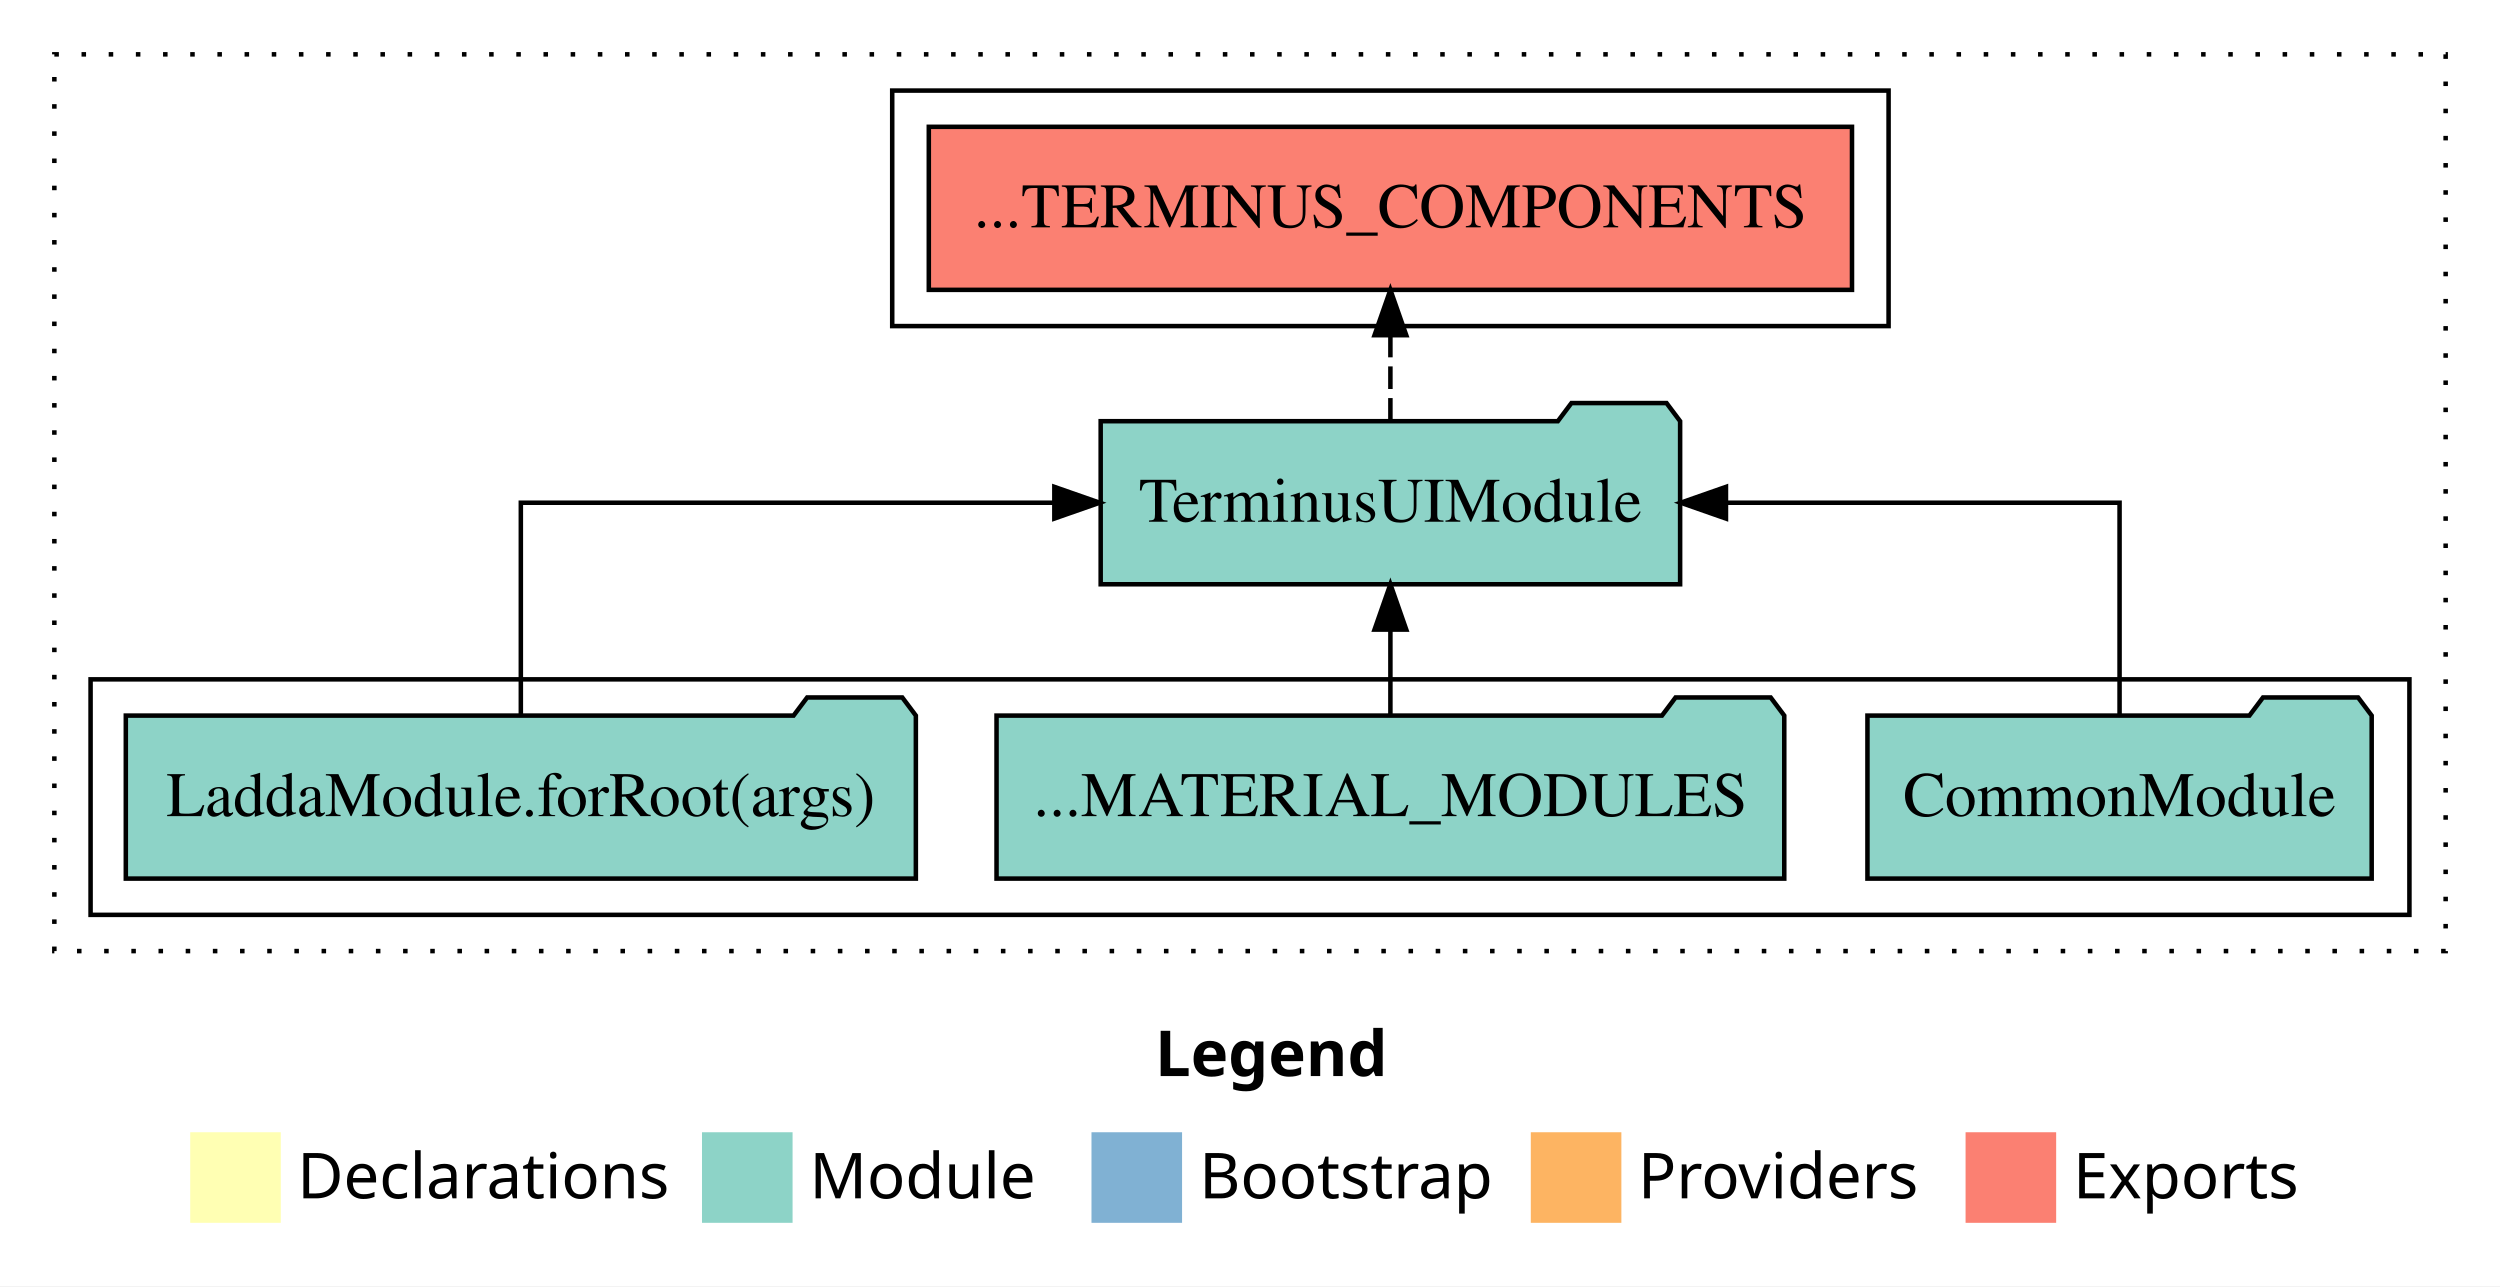
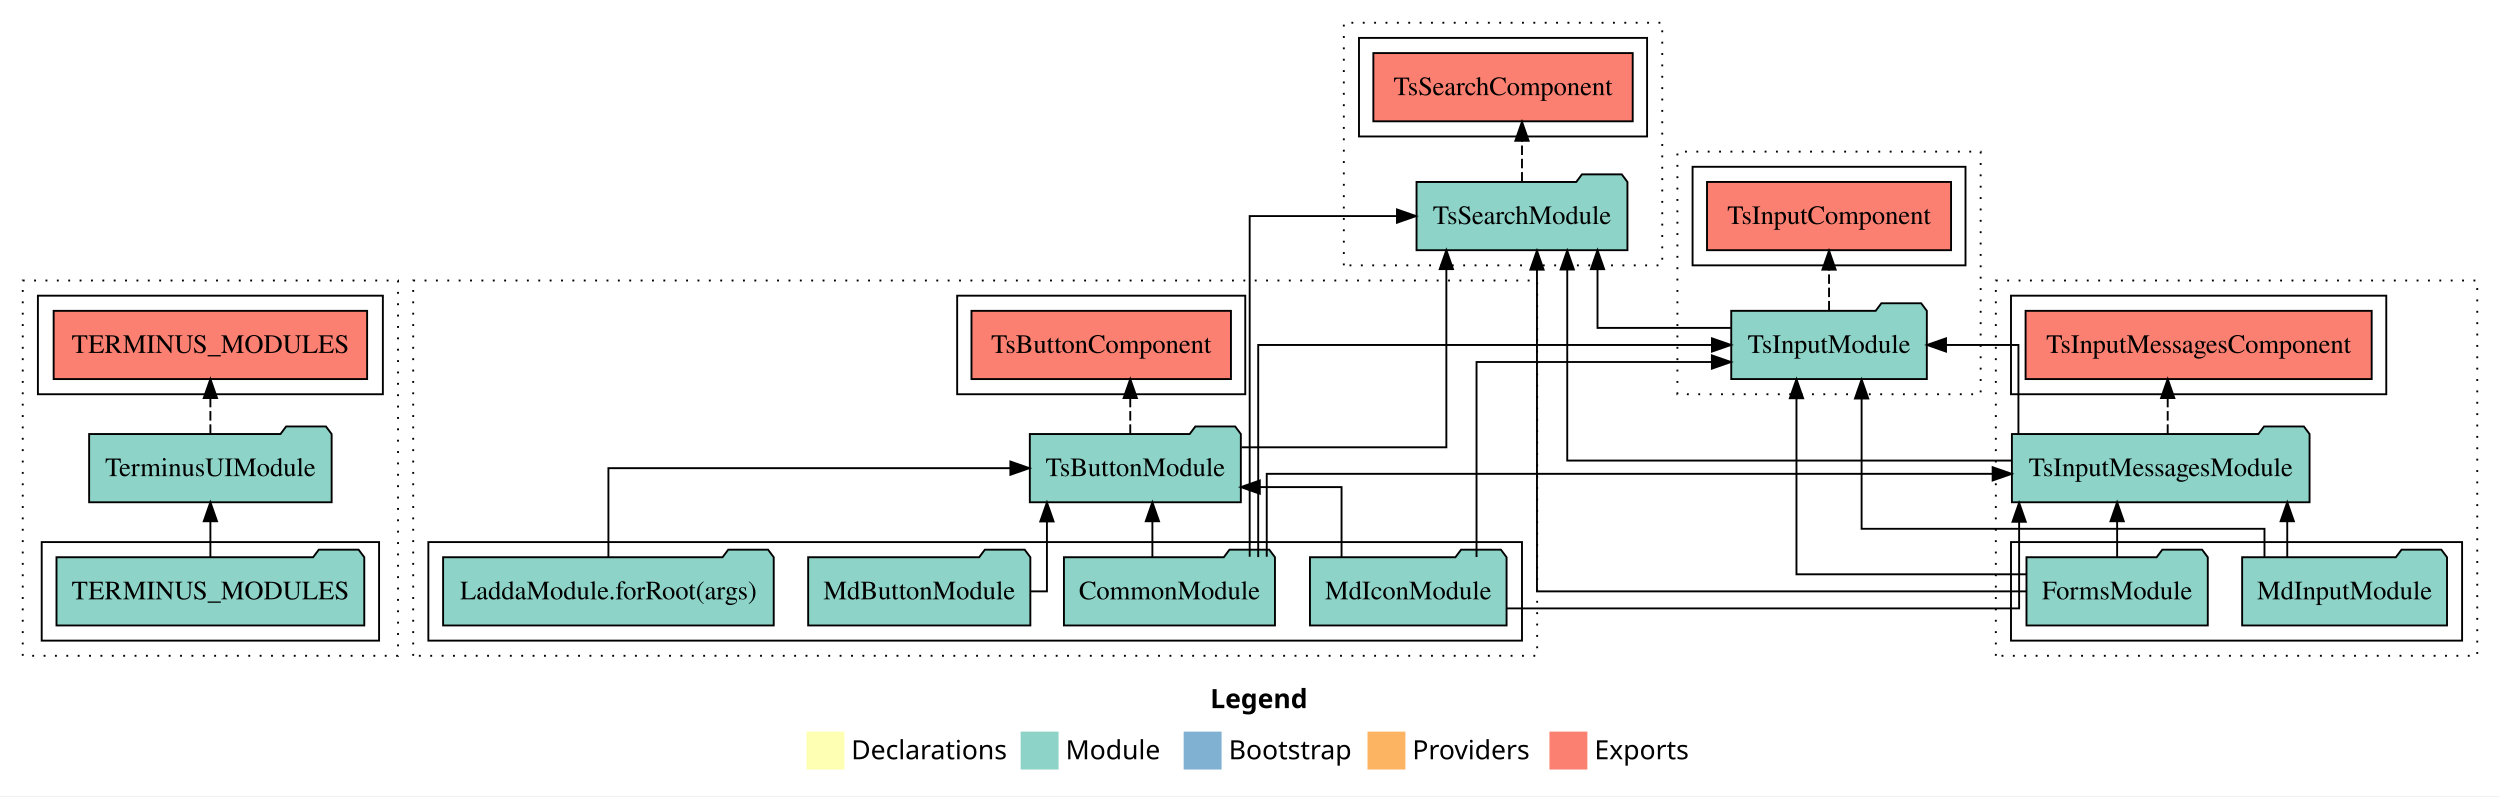
- <svg xmlns="http://www.w3.org/2000/svg" width="552pt" height="284pt" viewBox="0.00 0.00 552.00 284.00">
-   <g id="graph0" class="graph" transform="scale(1 1) rotate(0) translate(4 280)">
-     <polygon fill="#ffffff" stroke="transparent" points="-4,4 -4,-280 548,-280 548,4 -4,4" />
-     <text text-anchor="start" x="251.009" y="-42.4" font-family="sans-serif" font-weight="bold" font-size="14.00" fill="#000000">Legend</text>
-     <polygon fill="#ffffb3" stroke="transparent" points="38,-10 38,-30 58,-30 58,-10 38,-10" />
-     <text text-anchor="start" x="61.629" y="-15.4" font-family="sans-serif" font-size="14.00" fill="#000000">  Declarations</text>
-     <polygon fill="#8dd3c7" stroke="transparent" points="151,-10 151,-30 171,-30 171,-10 151,-10" />
-     <text text-anchor="start" x="174.725" y="-15.4" font-family="sans-serif" font-size="14.00" fill="#000000">  Module</text>
-     <polygon fill="#80b1d3" stroke="transparent" points="237,-10 237,-30 257,-30 257,-10 237,-10" />
-     <text text-anchor="start" x="260.781" y="-15.4" font-family="sans-serif" font-size="14.00" fill="#000000">  Bootstrap</text>
-     <polygon fill="#fdb462" stroke="transparent" points="334,-10 334,-30 354,-30 354,-10 334,-10" />
-     <text text-anchor="start" x="357.673" y="-15.4" font-family="sans-serif" font-size="14.00" fill="#000000">  Providers</text>
-     <polygon fill="#fb8072" stroke="transparent" points="430,-10 430,-30 450,-30 450,-10 430,-10" />
-     <text text-anchor="start" x="453.726" y="-15.4" font-family="sans-serif" font-size="14.00" fill="#000000">  Exports</text>
+ <svg xmlns="http://www.w3.org/2000/svg" width="1319pt" height="420pt" viewBox="0.00 0.00 1319.00 420.00">
+   <g id="graph0" class="graph" transform="scale(1 1) rotate(0) translate(4 416)">
+     <polygon fill="#ffffff" stroke="transparent" points="-4,4 -4,-416 1315,-416 1315,4 -4,4" />
+     <text text-anchor="start" x="634.509" y="-42.4" font-family="sans-serif" font-weight="bold" font-size="14.00" fill="#000000">Legend</text>
+     <polygon fill="#ffffb3" stroke="transparent" points="421.5,-10 421.5,-30 441.5,-30 441.5,-10 421.5,-10" />
+     <text text-anchor="start" x="445.129" y="-15.4" font-family="sans-serif" font-size="14.00" fill="#000000">  Declarations</text>
+     <polygon fill="#8dd3c7" stroke="transparent" points="534.5,-10 534.5,-30 554.5,-30 554.5,-10 534.5,-10" />
+     <text text-anchor="start" x="558.225" y="-15.4" font-family="sans-serif" font-size="14.00" fill="#000000">  Module</text>
+     <polygon fill="#80b1d3" stroke="transparent" points="620.5,-10 620.5,-30 640.5,-30 640.5,-10 620.5,-10" />
+     <text text-anchor="start" x="644.281" y="-15.4" font-family="sans-serif" font-size="14.00" fill="#000000">  Bootstrap</text>
+     <polygon fill="#fdb462" stroke="transparent" points="717.5,-10 717.5,-30 737.5,-30 737.5,-10 717.5,-10" />
+     <text text-anchor="start" x="741.173" y="-15.4" font-family="sans-serif" font-size="14.00" fill="#000000">  Providers</text>
+     <polygon fill="#fb8072" stroke="transparent" points="813.5,-10 813.5,-30 833.5,-30 833.5,-10 813.5,-10" />
+     <text text-anchor="start" x="837.226" y="-15.4" font-family="sans-serif" font-size="14.00" fill="#000000">  Exports</text>
    <g id="clust1" class="cluster">
-       <polygon fill="none" stroke="#000000" stroke-dasharray="1,5" points="8,-70 8,-268 536,-268 536,-70 8,-70" />
+       <polygon fill="none" stroke="#000000" stroke-dasharray="1,5" points="8,-70 8,-268 206,-268 206,-70 8,-70" />
    </g>
    <g id="clust3" class="cluster">
-       <polygon fill="none" stroke="#000000" points="16,-78 16,-130 528,-130 528,-78 16,-78" />
+       <polygon fill="none" stroke="#000000" points="18,-78 18,-130 196,-130 196,-78 18,-78" />
    </g>
    <g id="clust4" class="cluster">
-       <polygon fill="none" stroke="#000000" points="193,-208 193,-260 413,-260 413,-208 193,-208" />
+       <polygon fill="none" stroke="#000000" points="16,-208 16,-260 198,-260 198,-208 16,-208" />
+     </g>
+     <g id="clust7" class="cluster">
+       <polygon fill="none" stroke="#000000" stroke-dasharray="1,5" points="214,-70 214,-268 807,-268 807,-70 214,-70" />
+     </g>
+     <g id="clust9" class="cluster">
+       <polygon fill="none" stroke="#000000" points="222,-78 222,-130 799,-130 799,-78 222,-78" />
+     </g>
+     <g id="clust10" class="cluster">
+       <polygon fill="none" stroke="#000000" points="501,-208 501,-260 653,-260 653,-208 501,-208" />
+     </g>
+     <g id="clust13" class="cluster">
+       <polygon fill="none" stroke="#000000" stroke-dasharray="1,5" points="1049,-70 1049,-268 1303,-268 1303,-70 1049,-70" />
+     </g>
+     <g id="clust15" class="cluster">
+       <polygon fill="none" stroke="#000000" points="1057,-78 1057,-130 1295,-130 1295,-78 1057,-78" />
+     </g>
+     <g id="clust16" class="cluster">
+       <polygon fill="none" stroke="#000000" points="1057,-208 1057,-260 1255,-260 1255,-208 1057,-208" />
+     </g>
+     <g id="clust19" class="cluster">
+       <polygon fill="none" stroke="#000000" stroke-dasharray="1,5" points="881,-208 881,-336 1041,-336 1041,-208 881,-208" />
+     </g>
+     <g id="clust22" class="cluster">
+       <polygon fill="none" stroke="#000000" points="889,-276 889,-328 1033,-328 1033,-276 889,-276" />
+     </g>
+     <g id="clust25" class="cluster">
+       <polygon fill="none" stroke="#000000" stroke-dasharray="1,5" points="705,-276 705,-404 873,-404 873,-276 705,-276" />
+     </g>
+     <g id="clust28" class="cluster">
+       <polygon fill="none" stroke="#000000" points="713,-344 713,-396 865,-396 865,-344 713,-344" />
    </g>
    <g id="node1" class="node">
-       <polygon fill="#8dd3c7" stroke="#000000" points="519.668,-122 516.668,-126 495.668,-126 492.668,-122 408.332,-122 408.332,-86 519.668,-86 519.668,-122" />
-       <text text-anchor="middle" x="464" y="-99.8" font-family="Times,serif" font-size="14.00" fill="#000000">CommonModule</text>
+       <polygon fill="#8dd3c7" stroke="#000000" points="188.195,-122 185.195,-126 164.195,-126 161.195,-122 25.805,-122 25.805,-86 188.195,-86 188.195,-122" />
+       <text text-anchor="middle" x="107" y="-99.8" font-family="Times,serif" font-size="14.00" fill="#000000">TERMINUS_MODULES</text>
+     </g>
+     <g id="node2" class="node">
+       <polygon fill="#8dd3c7" stroke="#000000" points="170.971,-187 167.971,-191 146.971,-191 143.971,-187 43.029,-187 43.029,-151 170.971,-151 170.971,-187" />
+       <text text-anchor="middle" x="107" y="-164.8" font-family="Times,serif" font-size="14.00" fill="#000000">TerminusUIModule</text>
+     </g>
+     <g id="edge1" class="edge">
+       <path fill="none" stroke="#000000" d="M107,-122.106C107,-122.106 107,-140.991 107,-140.991" />
+       <polygon fill="#000000" stroke="#000000" points="103.5,-140.991 107,-150.991 110.5,-140.991 103.5,-140.991" />
+     </g>
+     <g id="node3" class="node">
+       <polygon fill="#fb8072" stroke="#000000" points="189.695,-252 24.305,-252 24.305,-216 189.695,-216 189.695,-252" />
+       <text text-anchor="middle" x="107" y="-229.8" font-family="Times,serif" font-size="14.00" fill="#000000">TERMINUS_MODULES </text>
+     </g>
+     <g id="edge2" class="edge">
+       <path fill="none" stroke="#000000" stroke-dasharray="5,2" d="M107,-187.106C107,-187.106 107,-205.991 107,-205.991" />
+       <polygon fill="#000000" stroke="#000000" points="103.5,-205.991 107,-215.991 110.5,-205.991 103.5,-205.991" />
    </g>
    <g id="node4" class="node">
-       <polygon fill="#8dd3c7" stroke="#000000" points="366.971,-187 363.971,-191 342.971,-191 339.971,-187 239.029,-187 239.029,-151 366.971,-151 366.971,-187" />
-       <text text-anchor="middle" x="303" y="-164.8" font-family="Times,serif" font-size="14.00" fill="#000000">TerminusUIModule</text>
-     </g>
-     <g id="edge1" class="edge">
-       <path fill="none" stroke="#000000" d="M464,-122.106C464,-141.339 464,-169 464,-169 464,-169 377.094,-169 377.094,-169" />
-       <polygon fill="#000000" stroke="#000000" points="377.094,-165.5 367.094,-169 377.094,-172.5 377.094,-165.5" />
-     </g>
-     <g id="node2" class="node">
-       <polygon fill="#8dd3c7" stroke="#000000" points="389.966,-122 386.966,-126 365.966,-126 362.966,-122 216.034,-122 216.034,-86 389.966,-86 389.966,-122" />
-       <text text-anchor="middle" x="303" y="-99.8" font-family="Times,serif" font-size="14.00" fill="#000000">...MATERIAL_MODULES</text>
-     </g>
-     <g id="edge2" class="edge">
-       <path fill="none" stroke="#000000" d="M303,-122.106C303,-122.106 303,-140.991 303,-140.991" />
-       <polygon fill="#000000" stroke="#000000" points="299.5,-140.991 303,-150.991 306.5,-140.991 299.5,-140.991" />
-     </g>
-     <g id="node3" class="node">
-       <polygon fill="#8dd3c7" stroke="#000000" points="198.221,-122 195.221,-126 174.221,-126 171.221,-122 23.779,-122 23.779,-86 198.221,-86 198.221,-122" />
-       <text text-anchor="middle" x="111" y="-99.8" font-family="Times,serif" font-size="14.00" fill="#000000">LaddaModule.forRoot(args)</text>
+       <polygon fill="#8dd3c7" stroke="#000000" points="668.668,-122 665.668,-126 644.668,-126 641.668,-122 557.332,-122 557.332,-86 668.668,-86 668.668,-122" />
+       <text text-anchor="middle" x="613" y="-99.8" font-family="Times,serif" font-size="14.00" fill="#000000">CommonModule</text>
+     </g>
+     <g id="node8" class="node">
+       <polygon fill="#8dd3c7" stroke="#000000" points="650.665,-187 647.665,-191 626.665,-191 623.665,-187 539.335,-187 539.335,-151 650.665,-151 650.665,-187" />
+       <text text-anchor="middle" x="595" y="-164.8" font-family="Times,serif" font-size="14.00" fill="#000000">TsButtonModule</text>
    </g>
    <g id="edge3" class="edge">
-       <path fill="none" stroke="#000000" d="M111,-122.106C111,-141.339 111,-169 111,-169 111,-169 228.8,-169 228.8,-169" />
-       <polygon fill="#000000" stroke="#000000" points="228.8,-172.5 238.8,-169 228.8,-165.5 228.8,-172.5" />
+       <path fill="none" stroke="#000000" d="M603.999,-122.106C603.999,-122.106 603.999,-140.991 603.999,-140.991" />
+       <polygon fill="#000000" stroke="#000000" points="600.499,-140.991 603.999,-150.991 607.499,-140.991 600.499,-140.991" />
+     </g>
+     <g id="node12" class="node">
+       <polygon fill="#8dd3c7" stroke="#000000" points="1214.521,-187 1211.521,-191 1190.521,-191 1187.521,-187 1057.479,-187 1057.479,-151 1214.521,-151 1214.521,-187" />
+       <text text-anchor="middle" x="1136" y="-164.8" font-family="Times,serif" font-size="14.00" fill="#000000">TsInputMessagesModule</text>
+     </g>
+     <g id="edge8" class="edge">
+       <path fill="none" stroke="#000000" d="M664.333,-122.267C664.333,-140.555 664.333,-166 664.333,-166 664.333,-166 1047.319,-166 1047.319,-166" />
+       <polygon fill="#000000" stroke="#000000" points="1047.319,-169.5 1057.319,-166 1047.319,-162.5 1047.319,-169.5" />
+     </g>
+     <g id="node14" class="node">
+       <polygon fill="#8dd3c7" stroke="#000000" points="1012.598,-252 1009.598,-256 988.598,-256 985.598,-252 909.402,-252 909.402,-216 1012.598,-216 1012.598,-252" />
+       <text text-anchor="middle" x="961" y="-229.8" font-family="Times,serif" font-size="14.00" fill="#000000">TsInputModule</text>
+     </g>
+     <g id="edge13" class="edge">
+       <path fill="none" stroke="#000000" d="M659.833,-122.076C659.833,-157.796 659.833,-234 659.833,-234 659.833,-234 899.228,-234 899.228,-234" />
+       <polygon fill="#000000" stroke="#000000" points="899.228,-237.5 909.228,-234 899.227,-230.5 899.228,-237.5" />
+     </g>
+     <g id="node16" class="node">
+       <polygon fill="#8dd3c7" stroke="#000000" points="854.635,-320 851.635,-324 830.635,-324 827.635,-320 743.365,-320 743.365,-284 854.635,-284 854.635,-320" />
+       <text text-anchor="middle" x="799" y="-297.8" font-family="Times,serif" font-size="14.00" fill="#000000">TsSearchModule</text>
+     </g>
+     <g id="edge19" class="edge">
+       <path fill="none" stroke="#000000" d="M655.333,-122.272C655.333,-171.289 655.333,-302 655.333,-302 655.333,-302 733.043,-302 733.043,-302" />
+       <polygon fill="#000000" stroke="#000000" points="733.043,-305.5 743.043,-302 733.043,-298.5 733.043,-305.5" />
    </g>
    <g id="node5" class="node">
-       <polygon fill="#fb8072" stroke="#000000" points="404.921,-252 201.079,-252 201.079,-216 404.921,-216 404.921,-252" />
-       <text text-anchor="middle" x="303" y="-229.8" font-family="Times,serif" font-size="14.00" fill="#000000">...TERMINUS_COMPONENTS </text>
+       <polygon fill="#8dd3c7" stroke="#000000" points="404.221,-122 401.221,-126 380.221,-126 377.221,-122 229.779,-122 229.779,-86 404.221,-86 404.221,-122" />
+       <text text-anchor="middle" x="317" y="-99.8" font-family="Times,serif" font-size="14.00" fill="#000000">LaddaModule.forRoot(args)</text>
    </g>
    <g id="edge4" class="edge">
-       <path fill="none" stroke="#000000" stroke-dasharray="5,2" d="M303,-187.106C303,-187.106 303,-205.991 303,-205.991" />
-       <polygon fill="#000000" stroke="#000000" points="299.5,-205.991 303,-215.991 306.5,-205.991 299.5,-205.991" />
+       <path fill="none" stroke="#000000" d="M317,-122.106C317,-141.339 317,-169 317,-169 317,-169 529.077,-169 529.077,-169" />
+       <polygon fill="#000000" stroke="#000000" points="529.077,-172.5 539.077,-169 529.077,-165.5 529.077,-172.5" />
+     </g>
+     <g id="node6" class="node">
+       <polygon fill="#8dd3c7" stroke="#000000" points="539.612,-122 536.612,-126 515.612,-126 512.612,-122 422.388,-122 422.388,-86 539.612,-86 539.612,-122" />
+       <text text-anchor="middle" x="481" y="-99.8" font-family="Times,serif" font-size="14.00" fill="#000000">MdButtonModule</text>
+     </g>
+     <g id="edge5" class="edge">
+       <path fill="none" stroke="#000000" d="M539.83,-104C545.022,-104 548.361,-104 548.361,-104 548.361,-104 548.361,-140.894 548.361,-140.894" />
+       <polygon fill="#000000" stroke="#000000" points="544.861,-140.894 548.361,-150.894 551.861,-140.894 544.861,-140.894" />
+     </g>
+     <g id="node7" class="node">
+       <polygon fill="#8dd3c7" stroke="#000000" points="790.87,-122 787.87,-126 766.87,-126 763.87,-122 687.13,-122 687.13,-86 790.87,-86 790.87,-122" />
+       <text text-anchor="middle" x="739" y="-99.8" font-family="Times,serif" font-size="14.00" fill="#000000">MdIconModule</text>
+     </g>
+     <g id="edge6" class="edge">
+       <path fill="none" stroke="#000000" d="M703.803,-122.009C703.803,-138.049 703.803,-159 703.803,-159 703.803,-159 660.677,-159 660.677,-159" />
+       <polygon fill="#000000" stroke="#000000" points="660.677,-155.5 650.677,-159 660.677,-162.5 660.677,-155.5" />
+     </g>
+     <g id="edge11" class="edge">
+       <path fill="none" stroke="#000000" d="M791.139,-95C882.354,-95 1061.288,-95 1061.288,-95 1061.288,-95 1061.288,-140.708 1061.288,-140.708" />
+       <polygon fill="#000000" stroke="#000000" points="1057.788,-140.708 1061.288,-150.708 1064.788,-140.708 1057.788,-140.708" />
+     </g>
+     <g id="edge16" class="edge">
+       <path fill="none" stroke="#000000" d="M775.018,-122.115C775.018,-155.87 775.018,-225 775.018,-225 775.018,-225 899.193,-225 899.193,-225" />
+       <polygon fill="#000000" stroke="#000000" points="899.193,-228.5 909.193,-225 899.193,-221.5 899.193,-228.5" />
+     </g>
+     <g id="node9" class="node">
+       <polygon fill="#fb8072" stroke="#000000" points="645.447,-252 508.553,-252 508.553,-216 645.447,-216 645.447,-252" />
+       <text text-anchor="middle" x="577" y="-229.8" font-family="Times,serif" font-size="14.00" fill="#000000">TsButtonComponent </text>
+     </g>
+     <g id="edge7" class="edge">
+       <path fill="none" stroke="#000000" stroke-dasharray="5,2" d="M592.321,-187.106C592.321,-187.106 592.321,-205.991 592.321,-205.991" />
+       <polygon fill="#000000" stroke="#000000" points="588.821,-205.991 592.321,-215.991 595.821,-205.991 588.821,-205.991" />
+     </g>
+     <g id="edge23" class="edge">
+       <path fill="none" stroke="#000000" d="M651.015,-180C698.554,-180 759.1,-180 759.1,-180 759.1,-180 759.1,-273.998 759.1,-273.998" />
+       <polygon fill="#000000" stroke="#000000" points="755.6,-273.998 759.1,-283.998 762.6,-273.998 755.6,-273.998" />
+     </g>
+     <g id="node10" class="node">
+       <polygon fill="#8dd3c7" stroke="#000000" points="1160.829,-122 1157.829,-126 1136.829,-126 1133.829,-122 1065.171,-122 1065.171,-86 1160.829,-86 1160.829,-122" />
+       <text text-anchor="middle" x="1113" y="-99.8" font-family="Times,serif" font-size="14.00" fill="#000000">FormsModule</text>
+     </g>
+     <g id="edge9" class="edge">
+       <path fill="none" stroke="#000000" d="M1113,-122.106C1113,-122.106 1113,-140.991 1113,-140.991" />
+       <polygon fill="#000000" stroke="#000000" points="1109.5,-140.991 1113,-150.991 1116.5,-140.991 1109.5,-140.991" />
+     </g>
+     <g id="edge14" class="edge">
+       <path fill="none" stroke="#000000" d="M1064.972,-113C1014.954,-113 943.817,-113 943.817,-113 943.817,-113 943.817,-205.885 943.817,-205.885" />
+       <polygon fill="#000000" stroke="#000000" points="940.317,-205.885 943.817,-215.885 947.317,-205.885 940.317,-205.885" />
+     </g>
+     <g id="edge20" class="edge">
+       <path fill="none" stroke="#000000" d="M1065.173,-104C979.084,-104 806.905,-104 806.905,-104 806.905,-104 806.905,-273.728 806.905,-273.728" />
+       <polygon fill="#000000" stroke="#000000" points="803.405,-273.728 806.905,-283.728 810.405,-273.728 803.405,-273.728" />
+     </g>
+     <g id="node11" class="node">
+       <polygon fill="#8dd3c7" stroke="#000000" points="1287.046,-122 1284.046,-126 1263.046,-126 1260.046,-122 1178.954,-122 1178.954,-86 1287.046,-86 1287.046,-122" />
+       <text text-anchor="middle" x="1233" y="-99.8" font-family="Times,serif" font-size="14.00" fill="#000000">MdInputModule</text>
+     </g>
+     <g id="edge10" class="edge">
+       <path fill="none" stroke="#000000" d="M1202.749,-122.106C1202.749,-122.106 1202.749,-140.991 1202.749,-140.991" />
+       <polygon fill="#000000" stroke="#000000" points="1199.249,-140.991 1202.749,-150.991 1206.249,-140.991 1199.249,-140.991" />
+     </g>
+     <g id="edge15" class="edge">
+       <path fill="none" stroke="#000000" d="M1190.738,-122.045C1190.738,-129.749 1190.738,-137 1190.738,-137 1190.738,-137 978.183,-137 978.183,-137 978.183,-137 978.183,-205.755 978.183,-205.755" />
+       <polygon fill="#000000" stroke="#000000" points="974.683,-205.755 978.183,-215.755 981.683,-205.755 974.683,-205.755" />
+     </g>
+     <g id="node13" class="node">
+       <polygon fill="#fb8072" stroke="#000000" points="1247.303,-252 1064.697,-252 1064.697,-216 1247.303,-216 1247.303,-252" />
+       <text text-anchor="middle" x="1156" y="-229.8" font-family="Times,serif" font-size="14.00" fill="#000000">TsInputMessagesComponent </text>
+     </g>
+     <g id="edge12" class="edge">
+       <path fill="none" stroke="#000000" stroke-dasharray="5,2" d="M1139.679,-187.106C1139.679,-187.106 1139.679,-205.991 1139.679,-205.991" />
+       <polygon fill="#000000" stroke="#000000" points="1136.179,-205.991 1139.679,-215.991 1143.179,-205.991 1136.179,-205.991" />
+     </g>
+     <g id="edge17" class="edge">
+       <path fill="none" stroke="#000000" d="M1060.919,-187.106C1060.919,-206.339 1060.919,-234 1060.919,-234 1060.919,-234 1022.716,-234 1022.716,-234" />
+       <polygon fill="#000000" stroke="#000000" points="1022.716,-230.5 1012.716,-234 1022.716,-237.5 1022.716,-230.5" />
+     </g>
+     <g id="edge21" class="edge">
+       <path fill="none" stroke="#000000" d="M1057.39,-173C964.636,-173 822.876,-173 822.876,-173 822.876,-173 822.876,-273.791 822.876,-273.791" />
+       <polygon fill="#000000" stroke="#000000" points="819.376,-273.791 822.876,-283.791 826.376,-273.791 819.376,-273.791" />
+     </g>
+     <g id="node15" class="node">
+       <polygon fill="#fb8072" stroke="#000000" points="1025.381,-320 896.619,-320 896.619,-284 1025.381,-284 1025.381,-320" />
+       <text text-anchor="middle" x="961" y="-297.8" font-family="Times,serif" font-size="14.00" fill="#000000">TsInputComponent </text>
+     </g>
+     <g id="edge18" class="edge">
+       <path fill="none" stroke="#000000" stroke-dasharray="5,2" d="M961,-252.223C961,-252.223 961,-273.727 961,-273.727" />
+       <polygon fill="#000000" stroke="#000000" points="957.5,-273.727 961,-283.727 964.5,-273.727 957.5,-273.727" />
+     </g>
+     <g id="edge22" class="edge">
+       <path fill="none" stroke="#000000" d="M909.196,-243C875.903,-243 838.846,-243 838.846,-243 838.846,-243 838.846,-273.978 838.846,-273.978" />
+       <polygon fill="#000000" stroke="#000000" points="835.346,-273.977 838.846,-283.978 842.346,-273.978 835.346,-273.977" />
+     </g>
+     <g id="node17" class="node">
+       <polygon fill="#fb8072" stroke="#000000" points="857.417,-388 720.583,-388 720.583,-352 857.417,-352 857.417,-388" />
+       <text text-anchor="middle" x="789" y="-365.8" font-family="Times,serif" font-size="14.00" fill="#000000">TsSearchComponent </text>
+     </g>
+     <g id="edge24" class="edge">
+       <path fill="none" stroke="#000000" stroke-dasharray="5,2" d="M799,-320.223C799,-320.223 799,-341.727 799,-341.727" />
+       <polygon fill="#000000" stroke="#000000" points="795.5,-341.727 799,-351.727 802.5,-341.727 795.5,-341.727" />
    </g>
  </g>
</svg>
